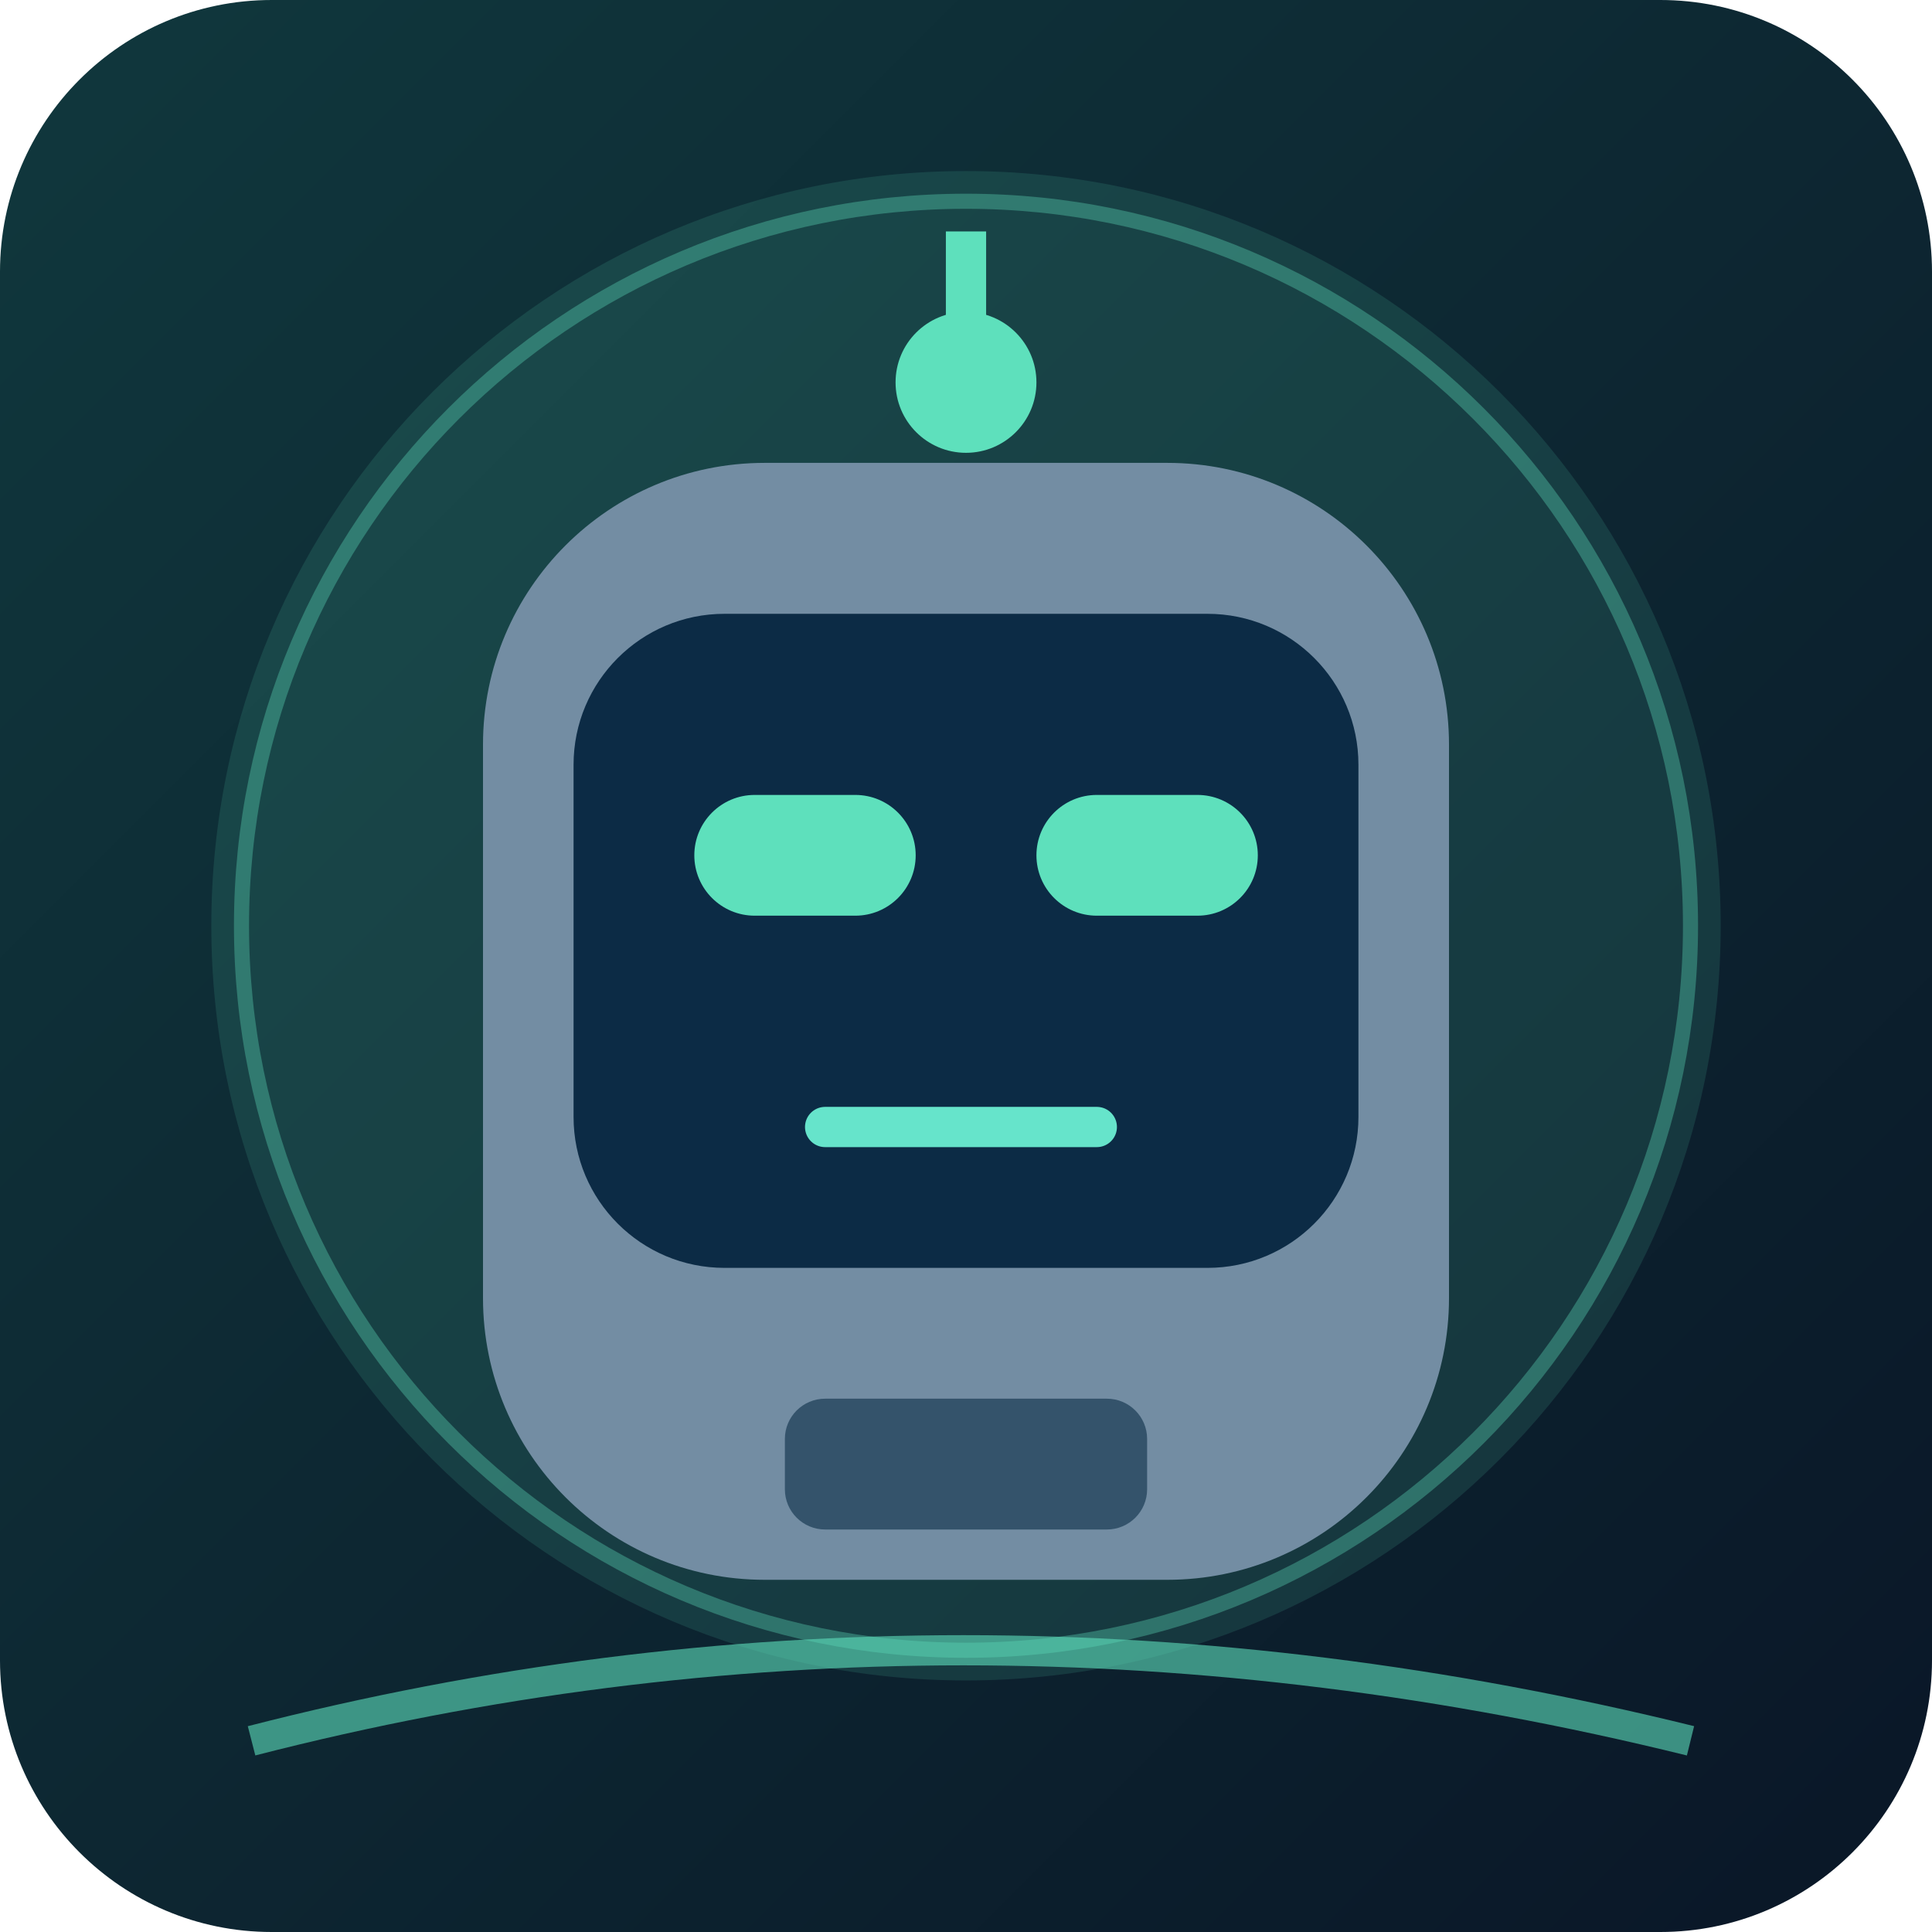
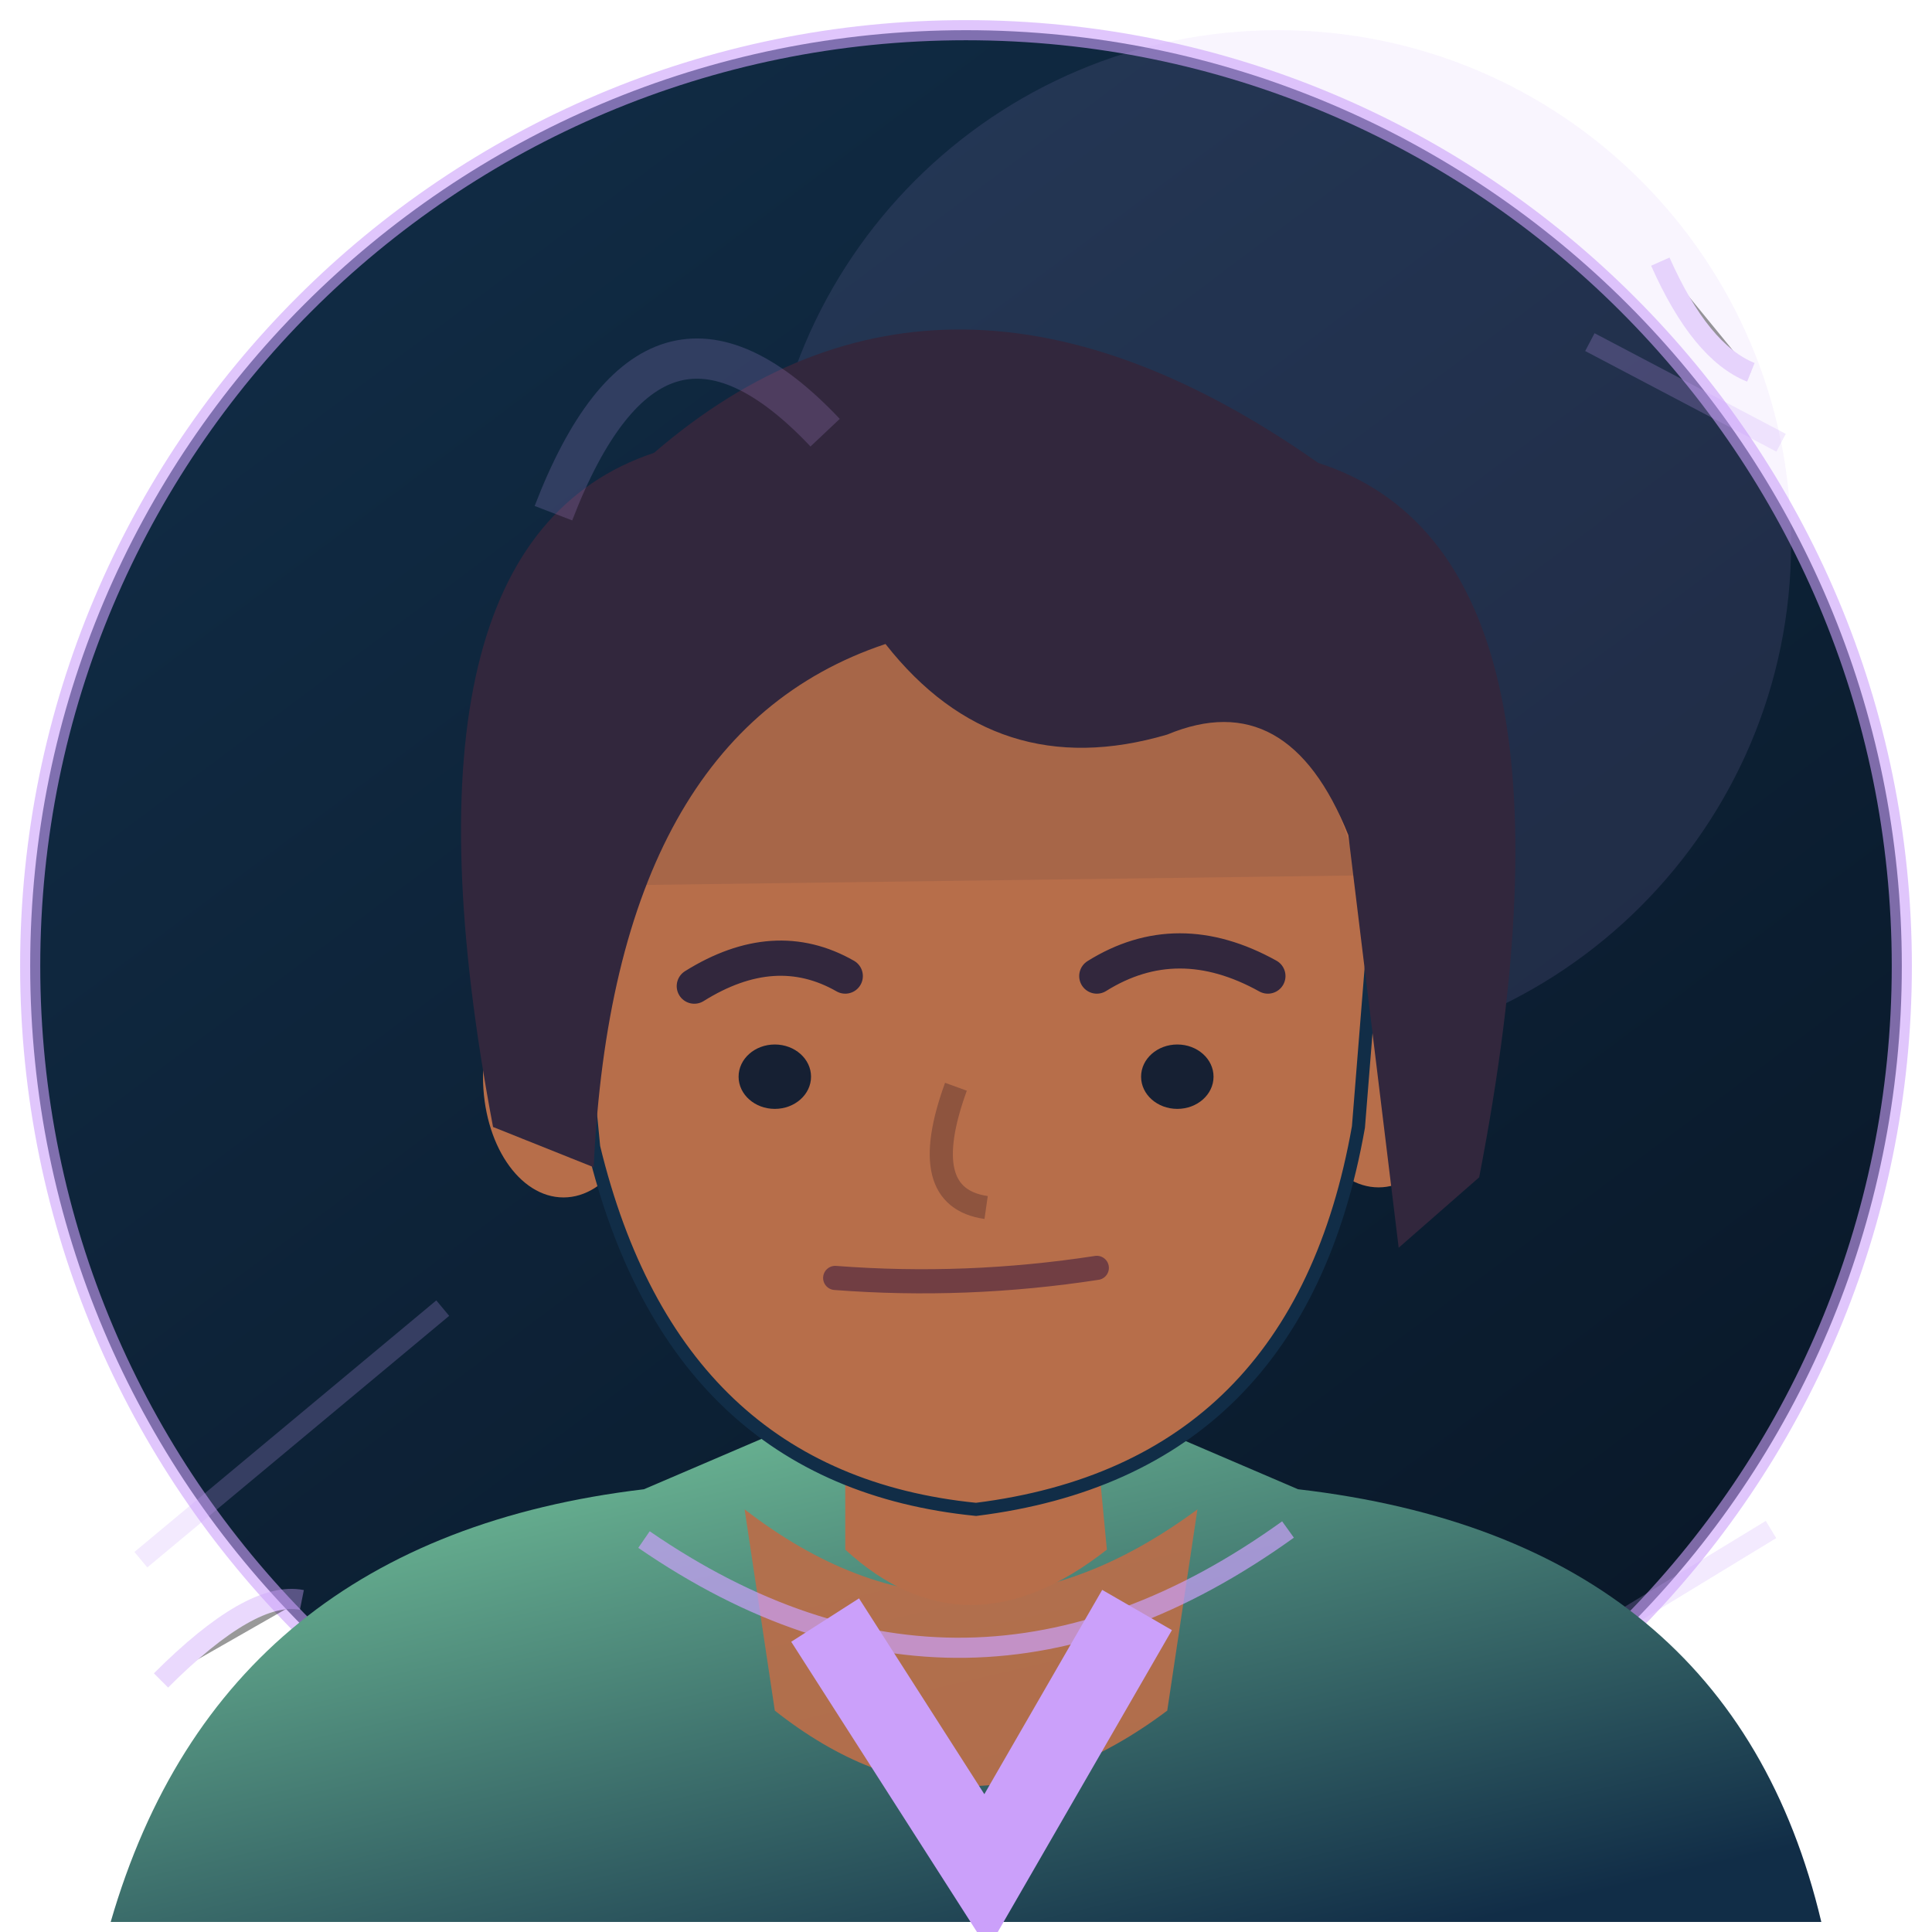
- <svg xmlns="http://www.w3.org/2000/svg" viewBox="0 0 192 192" role="img" aria-label="Illustrated avatar Ember">
+ <svg xmlns="http://www.w3.org/2000/svg" viewBox="0 0 192 192" role="img" aria-labelledby="title">
  <defs>
-     <linearGradient id="bg" x2="1" y2="1">
-       <stop stop-color="#10383d" />
-       <stop offset="1" stop-color="#0a1627" />
+     <linearGradient id="bg" x1=".1" y1="0" x2=".85" y2="1">
+       <stop stop-color="#112d47" />
+       <stop offset="1" stop-color="#091727" />
+     </linearGradient>
+     <linearGradient id="jacket" x1="0" y1="0" x2=".8" y2="1">
+       <stop stop-color="#7bcea1" />
+       <stop offset="1" stop-color="#112d47" />
    </linearGradient>
  </defs>
-   <rect width="192" height="192" rx="27" fill="url(#bg)" />
-   <circle cx="96" cy="92" r="75" fill="#5ee0bc" opacity=".13" />
-   <circle cx="96" cy="92" r="72" fill="none" stroke="#5ee0bc" stroke-width="1.5" opacity=".35" />
-   <rect x="48" y="46" width="96" height="111" rx="28" fill="#738da3" />
-   <rect x="57" y="61" width="78" height="65" rx="15" fill="#0c2b45" />
-   <rect x="69" y="79" width="22" height="12" rx="6" fill="#5ee0bc" />
-   <rect x="103" y="79" width="22" height="12" rx="6" fill="#5ee0bc" />
-   <path d="M82 112h27" stroke="#66e4cb" stroke-width="4" stroke-linecap="round" />
-   <circle cx="96" cy="38" r="7" fill="#5ee0bc" />
-   <path d="M96 38V23" stroke="#5ee0bc" stroke-width="4" />
-   <rect x="78" y="139" width="36" height="13" rx="4" fill="#34536b" />
-   <path d="M25 173q70-18 143 0" fill="none" stroke="#5ee0bc" stroke-width="3" opacity=".6" />
+   <circle cx="96" cy="96" r="93" fill="url(#bg)" stroke="#cba0fa" stroke-opacity=".6" stroke-width="2" />
+   <circle cx="127" cy="54" r="51" fill="#cba0fa" opacity=".11" />
+   <path d="M14 155L44 130M158 34L177 44M153 166L176 152" stroke="#cba0fa" stroke-opacity=".22" stroke-width="2" fill="none" />
+   <path d="M11 191Q22 153 64 148L78 142Q97 154 115 142L129 148Q172 153 181 191Z" fill="url(#jacket)" />
+   <path d="M74 150Q96 167 119 150L116 170Q96 185 77 170Z" fill="#b76e4a" opacity=".95" />
+   <path d="M84 133L84 154Q96 165 110 154L108 133" fill="#b76e4a" />
+   <ellipse cx="56" cy="107" rx="8" ry="12" fill="#b76e4a" />
+   <ellipse cx="137" cy="106" rx="8" ry="12" fill="#b76e4a" />
+   <path d="M56 83Q57 51 97 47Q139 52 137 87L135 112Q129 146 97 150Q67 147 59 114Z" fill="#b76e4a" stroke="#112d47" stroke-width="1.3" />
+   <path d="M60 88Q63 60 97 57Q128 59 135 87" fill="#32273d" opacity=".12" />
+   <path d="M49 112Q38 54 65 45Q94 20 131 46Q159 55 147 117L139 124L134 83Q128 68 116 73Q99 78 88 64Q61 73 59 116Z" fill="#32273d" />
+   <path d="M55 51Q65 25 82 43" stroke="#cba0fa" stroke-width="4" fill="none" opacity=".18" />
+   <path d="M69 98Q77 93 84 97M109 97Q117 92 126 97" stroke="#32273d" stroke-width="3.5" fill="none" stroke-linecap="round" />
+   <ellipse cx="77" cy="107" rx="3.6" ry="3.2" fill="#162033" />
+   <ellipse cx="117" cy="107" rx="3.6" ry="3.2" fill="#162033" />
+   <path d="M95 108Q91 119 98 120" stroke="#6c3f35" stroke-opacity=".55" stroke-width="2.3" fill="none" />
+   <path d="M83 127Q96 128 109 126" fill="none" stroke="#713e43" stroke-width="2.4" stroke-linecap="round" />
+   <path d="M64 153Q96 175 128 152" stroke="#cba0fa" stroke-width="2" opacity=".7" fill="none" />
+   <path d="M82 161L98 186L113 160" stroke="#cba0fa" stroke-width="8" fill="none" />
+   <path d="M16 167Q25 158 30 159M165 26Q169 35 174 37" stroke="#cba0fa" stroke-width="2" opacity=".4" />
</svg>
